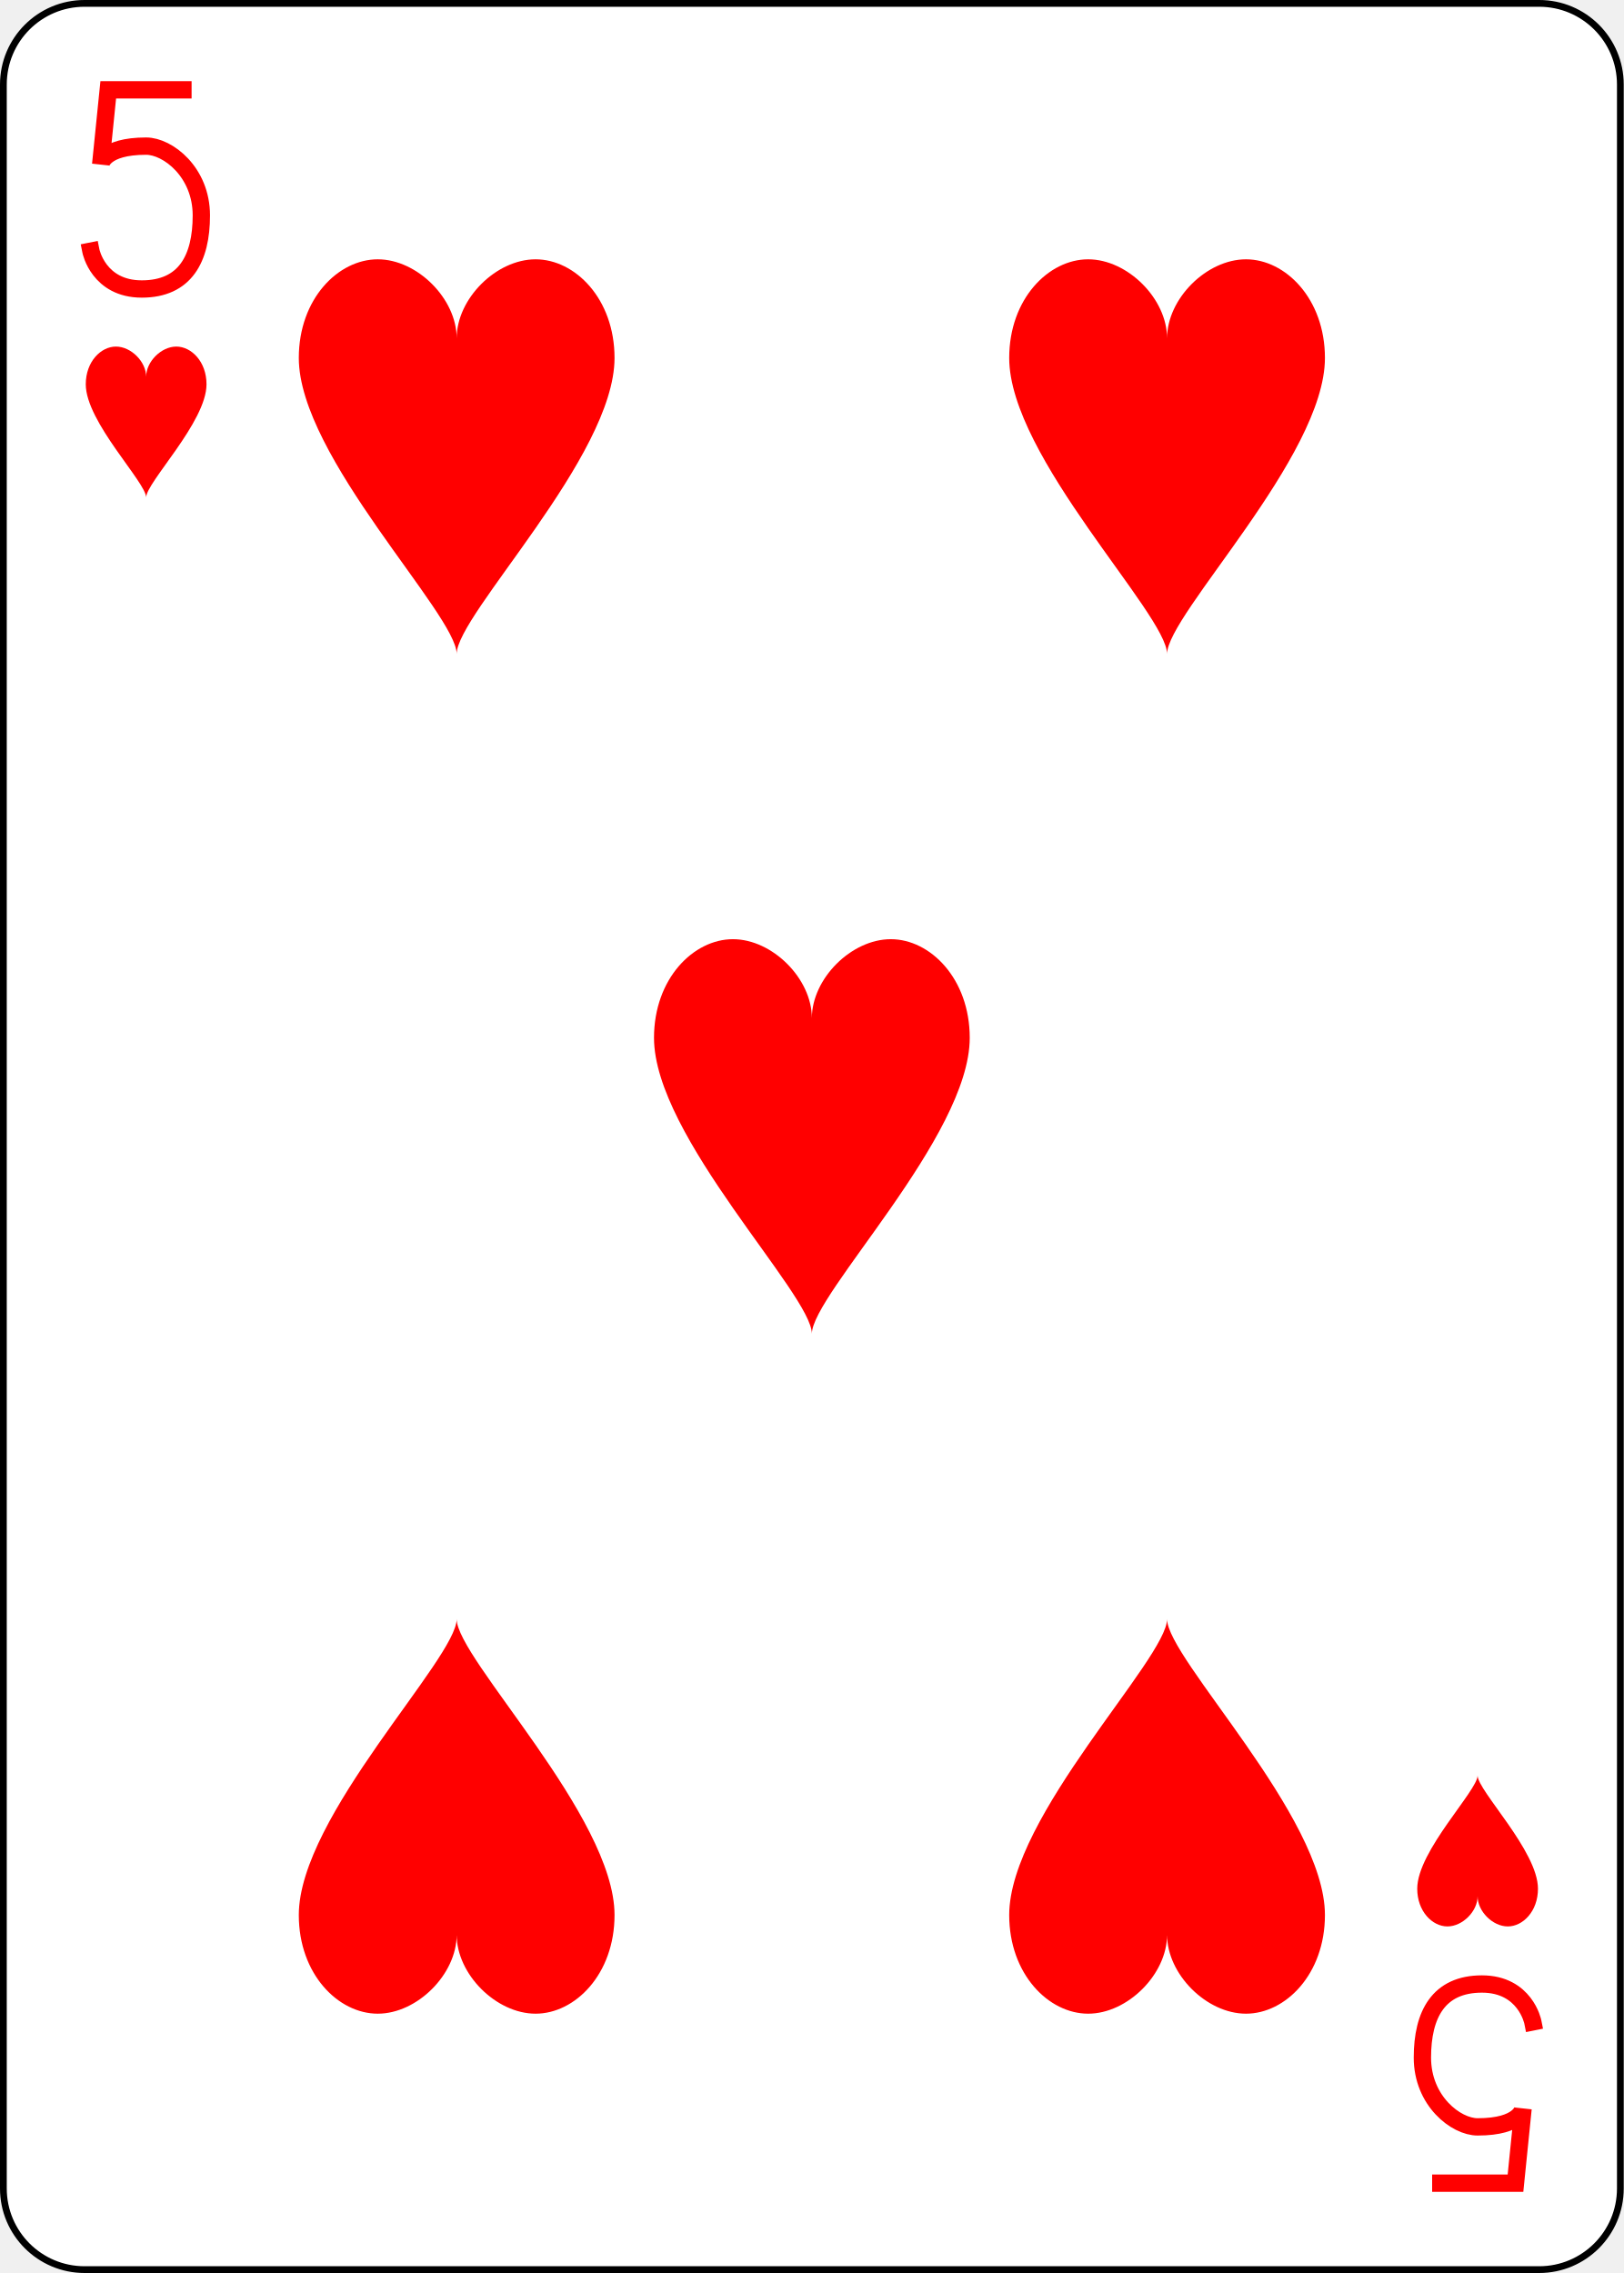
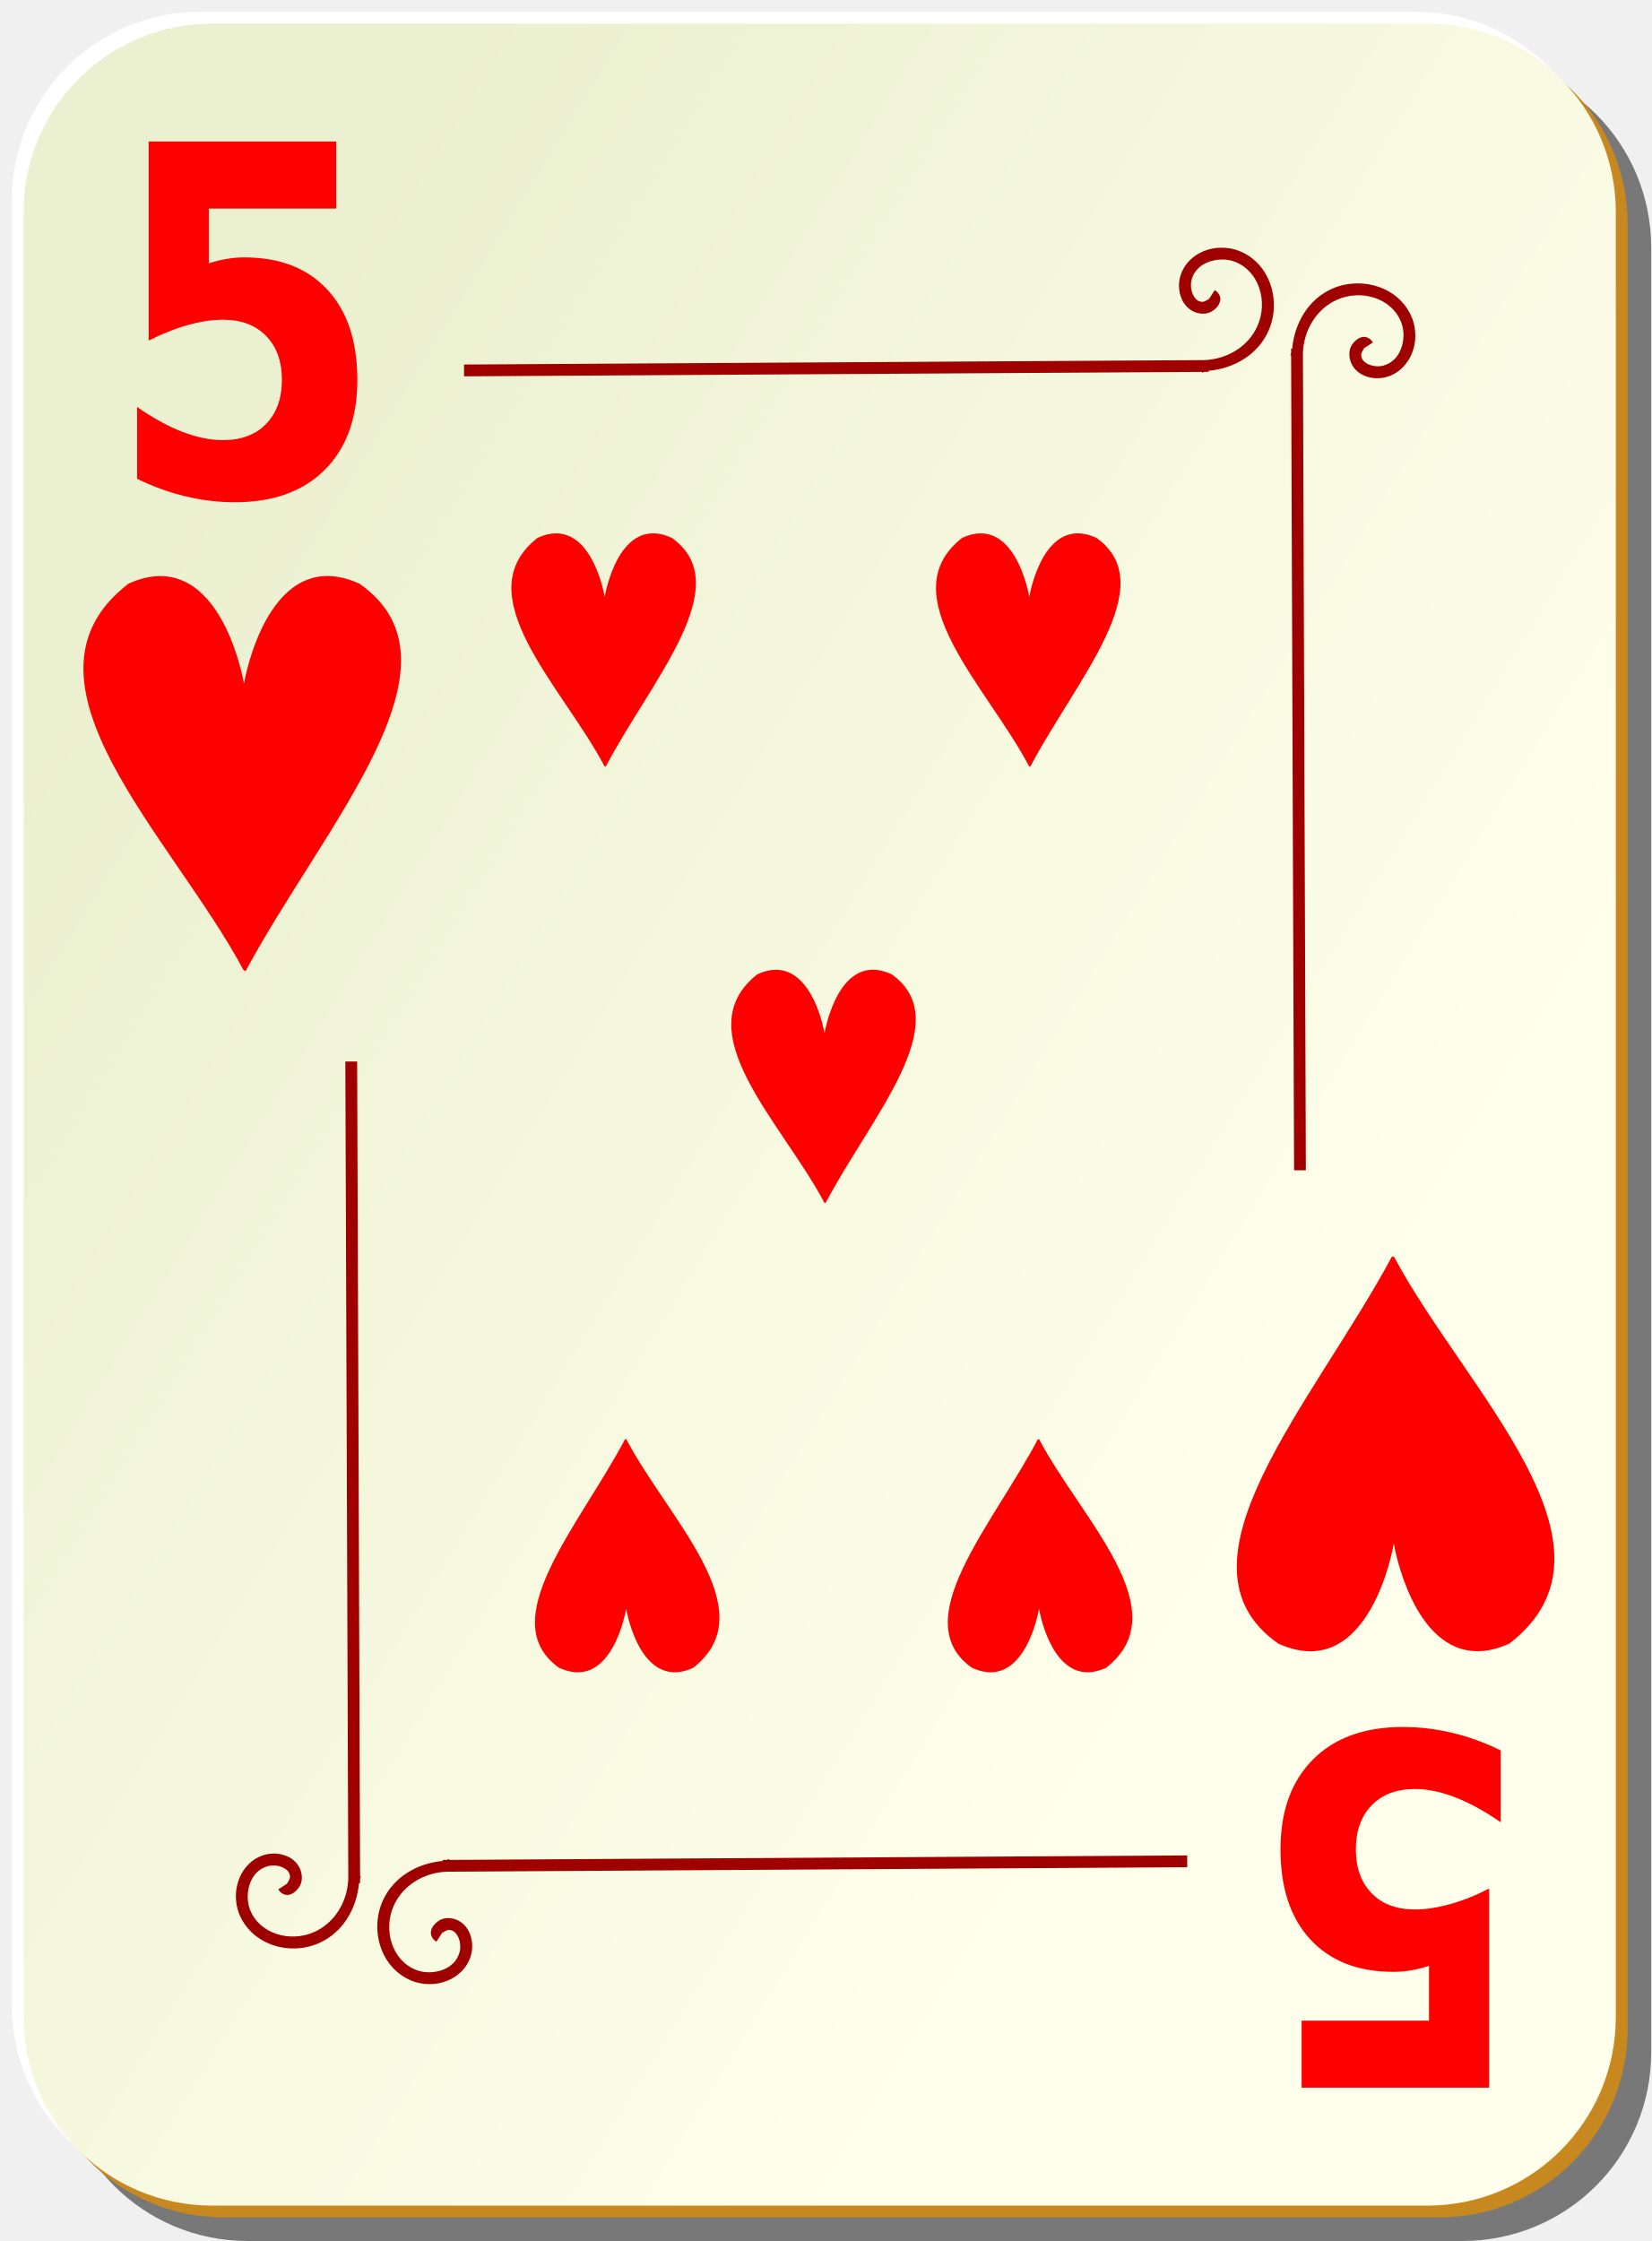
- <svg xmlns="http://www.w3.org/2000/svg" xmlns:xlink="http://www.w3.org/1999/xlink" class="card" face="5H" height="3.5in" preserveAspectRatio="none" viewBox="-120 -168 240 336" width="2.5in">
-   <symbol id="SH5" viewBox="-600 -600 1200 1200" preserveAspectRatio="xMinYMid">
-     <path d="M0 -300C0 -400 100 -500 200 -500C300 -500 400 -400 400 -250C400 0 0 400 0 500C0 400 -400 0 -400 -250C-400 -400 -300 -500 -200 -500C-100 -500 0 -400 -0 -300Z" fill="red" />
-   </symbol>
-   <symbol id="VH5" viewBox="-500 -500 1000 1000" preserveAspectRatio="xMinYMid">
-     <path d="M170 -460L-175 -460L-210 -115C-210 -115 -200 -200 0 -200C100 -200 255 -80 255 120C255 320 180 460 -20 460C-220 460 -255 285 -255 285" stroke="red" stroke-width="80" stroke-linecap="square" stroke-miterlimit="1.5" fill="none" />
-   </symbol>
-   <rect width="239" height="335" x="-119.5" y="-167.5" rx="12" ry="12" fill="white" stroke="black" />
-   <use xlink:href="#VH5" height="32" x="-114.4" y="-156" />
-   <use xlink:href="#SH5" height="26.769" x="-111.784" y="-119" />
-   <use xlink:href="#SH5" height="70" x="-87.501" y="-135.501" />
-   <use xlink:href="#SH5" height="70" x="17.501" y="-135.501" />
-   <use xlink:href="#SH5" height="70" x="-35" y="-35" />
-   <g transform="rotate(180)">
-     <use xlink:href="#VH5" height="32" x="-114.4" y="-156" />
-     <use xlink:href="#SH5" height="26.769" x="-111.784" y="-119" />
-     <use xlink:href="#SH5" height="70" x="-87.501" y="-135.501" />
-     <use xlink:href="#SH5" height="70" x="17.501" y="-135.501" />
+ <svg xmlns="http://www.w3.org/2000/svg" id="svg2" viewBox="0 0 140 190" version="1.0" y="0" x="0">
+   <defs id="defs3">
+     <linearGradient id="linearGradient21901" y2="128.7" gradientUnits="userSpaceOnUse" y1="63.1" gradientTransform="translate(0 -1)" x2="109" x1="2">
+       <stop id="stop2062" style="stop-color:#ebf0d0" offset="0" />
+       <stop id="stop2064" style="stop-color:#ffffeb" offset="1" />
+     </linearGradient>
+   </defs>
+   <g id="layer1">
+     <g id="g1344">
+       <g id="g5630">
+         <path id="rect2070" style="fill-opacity:.498;fill:#000000" d="m21 5h103c8.86 0 16 7.136 16 16v153c0 8.86-7.14 16-16 16h-103c-8.864 0-16-7.14-16-16v-153c0-8.864 7.136-16 16-16z" />
+         <path id="rect1300" style="fill:#ffffff" d="m17 1h103c8.86 0 16 7.136 16 16v153c0 8.86-7.14 16-16 16h-103c-8.864 0-16-7.14-16-16v-153c0-8.864 7.136-16 16-16z" />
+         <path id="path5624" style="fill:#c7891f" d="m19 3h103c8.86 0 16 7.136 16 16v153c0 8.86-7.14 16-16 16h-103c-8.864 0-16-7.14-16-16v-153c0-8.864 7.136-16 16-16z" />
+         <path id="rect1306" style="fill:url(#linearGradient21901)" d="m18 2h103c8.86 0 16 7.136 16 16v153c0 8.86-7.14 16-16 16h-103c-8.864 0-16-7.14-16-16v-153c0-8.864 7.136-16 16-16z" />
+       </g>
+       <path id="path2869" style="fill-rule:evenodd;fill:#9f0000" d="m103.53 21c-0.5 0.002-0.97 0.099-1.44 0.281-0.93 0.364-1.73 1.112-2.03 2.188-0.173 0.645-0.12 1.381 0.19 2s0.93 1.119 1.75 1.125c0.48 0.003 0.85-0.196 1.16-0.532 0.15-0.167 0.31-0.415 0.31-0.718s-0.21-0.583-0.47-0.75l-0.53 0.812c0.07 0.046 0-0.005 0-0.062 0-0.058 0.02-0.022-0.03 0.031-0.1 0.106-0.46 0.219-0.44 0.219-0.42-0.003-0.65-0.217-0.84-0.594s-0.23-0.905-0.13-1.281c0.21-0.751 0.72-1.231 1.41-1.5 0.69-0.27 1.55-0.298 2.25-0.031 2.11 0.807 2.82 3.429 1.93 5.437-0.77 1.764-2.58 2.83-4.5 2.906l-62.776 0.375v1l62.566-0.375v0.063c0.07 0 0.14-0.06 0.21-0.063h0.35v-0.093c2.16-0.195 4.19-1.362 5.09-3.407 1.1-2.492 0.15-5.748-2.56-6.781-0.47-0.18-0.97-0.252-1.47-0.25zm11.41 3.031c-0.67 0.023-1.35 0.163-1.97 0.438-2.05 0.903-3.21 2.93-3.41 5.093h-0.09v0.344c0 0.078-0.06 0.141-0.06 0.219h0.06l0.25 69.094h1l-0.25-69.313c0.08-1.919 1.14-3.72 2.91-4.5 2-0.887 4.62-0.178 5.43 1.938 0.27 0.698 0.24 1.561-0.03 2.25-0.27 0.688-0.75 1.202-1.5 1.406-0.37 0.102-0.9 0.064-1.28-0.125s-0.59-0.421-0.59-0.844c0 0.018 0.11-0.34 0.21-0.437 0.06-0.049 0.09-0.031 0.04-0.032-0.06 0-0.11-0.07-0.07 0l0.82-0.531c-0.17-0.259-0.45-0.468-0.75-0.469-0.31 0-0.55 0.16-0.72 0.313-0.34 0.306-0.54 0.681-0.53 1.156 0 0.819 0.5 1.44 1.12 1.75 0.62 0.311 1.36 0.363 2 0.188 1.08-0.293 1.82-1.102 2.19-2.031 0.18-0.465 0.28-0.941 0.28-1.438s-0.07-0.996-0.25-1.469c-0.77-2.029-2.8-3.068-4.81-3zm-85.659 65.969l0.25 69.31c-0.076 1.92-1.142 3.72-2.906 4.5-2.008 0.89-4.63 0.18-5.437-1.93-0.267-0.7-0.239-1.57 0.031-2.26 0.269-0.68 0.749-1.2 1.5-1.4 0.376-0.1 0.904-0.07 1.281 0.12s0.591 0.42 0.594 0.85c0-0.02-0.113 0.34-0.219 0.43-0.053 0.05-0.089 0.04-0.031 0.04 0.057 0 0.108 0.07 0.062 0l-0.812 0.53c0.167 0.26 0.447 0.47 0.75 0.47s0.551-0.16 0.718-0.32c0.336-0.3 0.535-0.68 0.532-1.15-0.006-0.82-0.506-1.44-1.125-1.75s-1.355-0.37-2-0.19c-1.076 0.29-1.824 1.1-2.188 2.03-0.182 0.47-0.279 0.94-0.281 1.44s0.07 0.99 0.25 1.47c1.033 2.7 4.289 3.66 6.781 2.56 2.045-0.9 3.212-2.93 3.407-5.09h0.093v-0.35c0.003-0.08 0.063-0.14 0.063-0.22h-0.063l-0.25-69.09h-1zm71.379 67.31l-62.566 0.38v-0.07c-0.078 0-0.141 0.06-0.219 0.07h-0.344v0.09c-2.163 0.2-4.19 1.36-5.093 3.41-1.101 2.49-0.144 5.75 2.562 6.78 0.472 0.18 0.971 0.25 1.469 0.25 0.497 0 0.972-0.1 1.437-0.28 0.93-0.37 1.739-1.11 2.032-2.19 0.175-0.65 0.122-1.38-0.188-2s-0.932-1.12-1.75-1.13c-0.476 0-0.85 0.2-1.156 0.54-0.153 0.16-0.314 0.41-0.313 0.72 0.001 0.3 0.21 0.58 0.469 0.74l0.531-0.81c-0.07-0.04 0 0.01 0 0.07 0 0.05-0.017 0.02 0.031-0.04 0.097-0.1 0.455-0.21 0.438-0.22 0.423 0.01 0.655 0.22 0.844 0.6s0.227 0.9 0.125 1.28c-0.205 0.75-0.718 1.23-1.407 1.5-0.688 0.27-1.552 0.3-2.25 0.03-2.115-0.81-2.824-3.43-1.937-5.44 0.779-1.76 2.581-2.83 4.5-2.9l62.785-0.38v-1z" />
+     </g>
+     <g id="g5202" transform="translate(152.04 99.567)" />
+   </g>
+   <path id="text1386" style="fill:#ff0000" d="m12.604 11.998h15.898v5.687h-10.798v4.641c0.487-0.161 0.975-0.281 1.462-0.361 0.498-0.094 1.013-0.141 1.545-0.141 3.023 0 5.377 0.917 7.061 2.753 1.683 1.822 2.525 4.367 2.525 7.635 0 3.242-0.92 5.78-2.758 7.616-1.828 1.835-4.369 2.753-7.626 2.753-1.406 0-2.802-0.168-4.186-0.503-1.373-0.321-2.741-0.817-4.104-1.487v-6.088c1.352 0.938 2.631 1.641 3.838 2.11 1.218 0.469 2.365 0.703 3.439 0.703 1.551 0 2.769-0.455 3.655-1.366 0.897-0.925 1.346-2.17 1.346-3.738 0-1.58-0.449-2.826-1.346-3.737-0.886-0.911-2.104-1.367-3.655-1.367-0.919 0-1.899 0.148-2.941 0.443-1.041 0.281-2.159 0.723-3.355 1.326v-16.879" />
+   <g id="g1390" style="fill:#ff0000" transform="matrix(.28639 0 0 .38877 -29.608 -9.4724)">
+     <path id="path1392" d="m147.21 156.42c-2.54 0.01-5.33 0.48-8.41 1.53-33.62 19.53 11.7 51.04 30.84 78.09l0.56 0.14c21.03-29.57 61.07-62.11 30.47-78.23-24.23-8.25-30.71 19.2-30.93 20.19-0.2-0.87-5.15-21.81-22.53-21.72z" style="fill-rule:evenodd" transform="matrix(1.1054 0 0 1.0796 -12.014 -18.867)" />
+   </g>
+   <path id="text13635" style="fill:#ff0000" d="m126.26 177h-15.9v-5.68h10.8v-4.65c-0.49 0.16-0.97 0.29-1.46 0.37-0.5 0.09-1.01 0.14-1.55 0.14-3.02 0-5.37-0.92-7.06-2.76-1.68-1.82-2.52-4.36-2.52-7.63 0-3.24 0.92-5.78 2.76-7.62 1.82-1.83 4.37-2.75 7.62-2.75 1.41 0 2.8 0.17 4.19 0.5 1.37 0.32 2.74 0.82 4.1 1.49v6.09c-1.35-0.94-2.63-1.64-3.84-2.11s-2.36-0.71-3.43-0.71c-1.56 0-2.77 0.46-3.66 1.37-0.9 0.92-1.35 2.17-1.35 3.74 0 1.58 0.45 2.82 1.35 3.74 0.89 0.91 2.1 1.36 3.66 1.36 0.91 0 1.89-0.15 2.94-0.44 1.04-0.28 2.16-0.72 3.35-1.33v16.88" />
+   <g id="g13639" style="fill:#ff0000" transform="matrix(-.28639 0 0 -.38877 168.47 198.31)">
+     <path id="path13641" d="m147.21 156.42c-2.54 0.01-5.33 0.48-8.41 1.53-33.62 19.53 11.7 51.04 30.84 78.09l0.56 0.14c21.03-29.57 61.07-62.11 30.47-78.23-24.23-8.25-30.71 19.2-30.93 20.19-0.2-0.87-5.15-21.81-22.53-21.72z" style="fill-rule:evenodd" transform="matrix(1.1054 0 0 1.0796 -12.014 -18.867)" />
+   </g>
+   <g id="g3558">
+     <g id="g2569">
+       <g id="g3424" />
+     </g>
+   </g>
+   <g id="g1861" style="fill:#ff0000" transform="matrix(.16636 0 0 .22966 22.054 10.772)">
+     <path id="path1863" d="m147.21 156.42c-2.54 0.01-5.33 0.48-8.41 1.53-33.62 19.53 11.7 51.04 30.84 78.09l0.56 0.14c21.03-29.57 61.07-62.11 30.47-78.23-24.23-8.25-30.71 19.2-30.93 20.19-0.2-0.87-5.15-21.81-22.53-21.72z" style="fill-rule:evenodd" transform="matrix(1.1054 0 0 1.0796 -12.014 -18.867)" />
+   </g>
+   <g id="g3606" style="fill:#ff0000" transform="matrix(.16636 0 0 .22966 58.054 10.772)">
+     <path id="path3608" d="m147.21 156.42c-2.54 0.01-5.33 0.48-8.41 1.53-33.62 19.53 11.7 51.04 30.84 78.09l0.56 0.14c21.03-29.57 61.07-62.11 30.47-78.23-24.23-8.25-30.71 19.2-30.93 20.19-0.2-0.87-5.15-21.81-22.53-21.72z" style="fill-rule:evenodd" transform="matrix(1.1054 0 0 1.0796 -12.014 -18.867)" />
+   </g>
+   <g id="g3610" style="fill:#ff0000" transform="matrix(.16636 0 0 .22966 40.694 47.772)">
+     <path id="path3612" d="m147.21 156.42c-2.54 0.01-5.33 0.48-8.41 1.53-33.62 19.53 11.7 51.04 30.84 78.09l0.56 0.14c21.03-29.57 61.07-62.11 30.47-78.23-24.23-8.25-30.71 19.2-30.93 20.19-0.2-0.87-5.15-21.81-22.53-21.72z" style="fill-rule:evenodd" transform="matrix(1.1054 0 0 1.0796 -12.014 -18.867)" />
+   </g>
+   <g id="g3614" style="fill:#ff0000" transform="matrix(-.16636 0 0 -.22966 82.306 176.23)">
+     <path id="path3616" d="m147.21 156.42c-2.54 0.01-5.33 0.48-8.41 1.53-33.62 19.53 11.7 51.04 30.84 78.09l0.56 0.14c21.03-29.57 61.07-62.11 30.47-78.23-24.23-8.25-30.71 19.2-30.93 20.19-0.2-0.87-5.15-21.81-22.53-21.72z" style="fill-rule:evenodd" transform="matrix(1.1054 0 0 1.0796 -12.014 -18.867)" />
+   </g>
+   <g id="g3618" style="fill:#ff0000" transform="matrix(-.16636 0 0 -.22966 117.31 176.23)">
+     <path id="path3620" d="m147.21 156.42c-2.54 0.01-5.33 0.48-8.41 1.53-33.62 19.53 11.7 51.04 30.84 78.09l0.56 0.14c21.03-29.57 61.07-62.11 30.47-78.23-24.23-8.25-30.71 19.2-30.93 20.19-0.2-0.87-5.15-21.81-22.53-21.72z" style="fill-rule:evenodd" transform="matrix(1.1054 0 0 1.0796 -12.014 -18.867)" />
  </g>
</svg>
